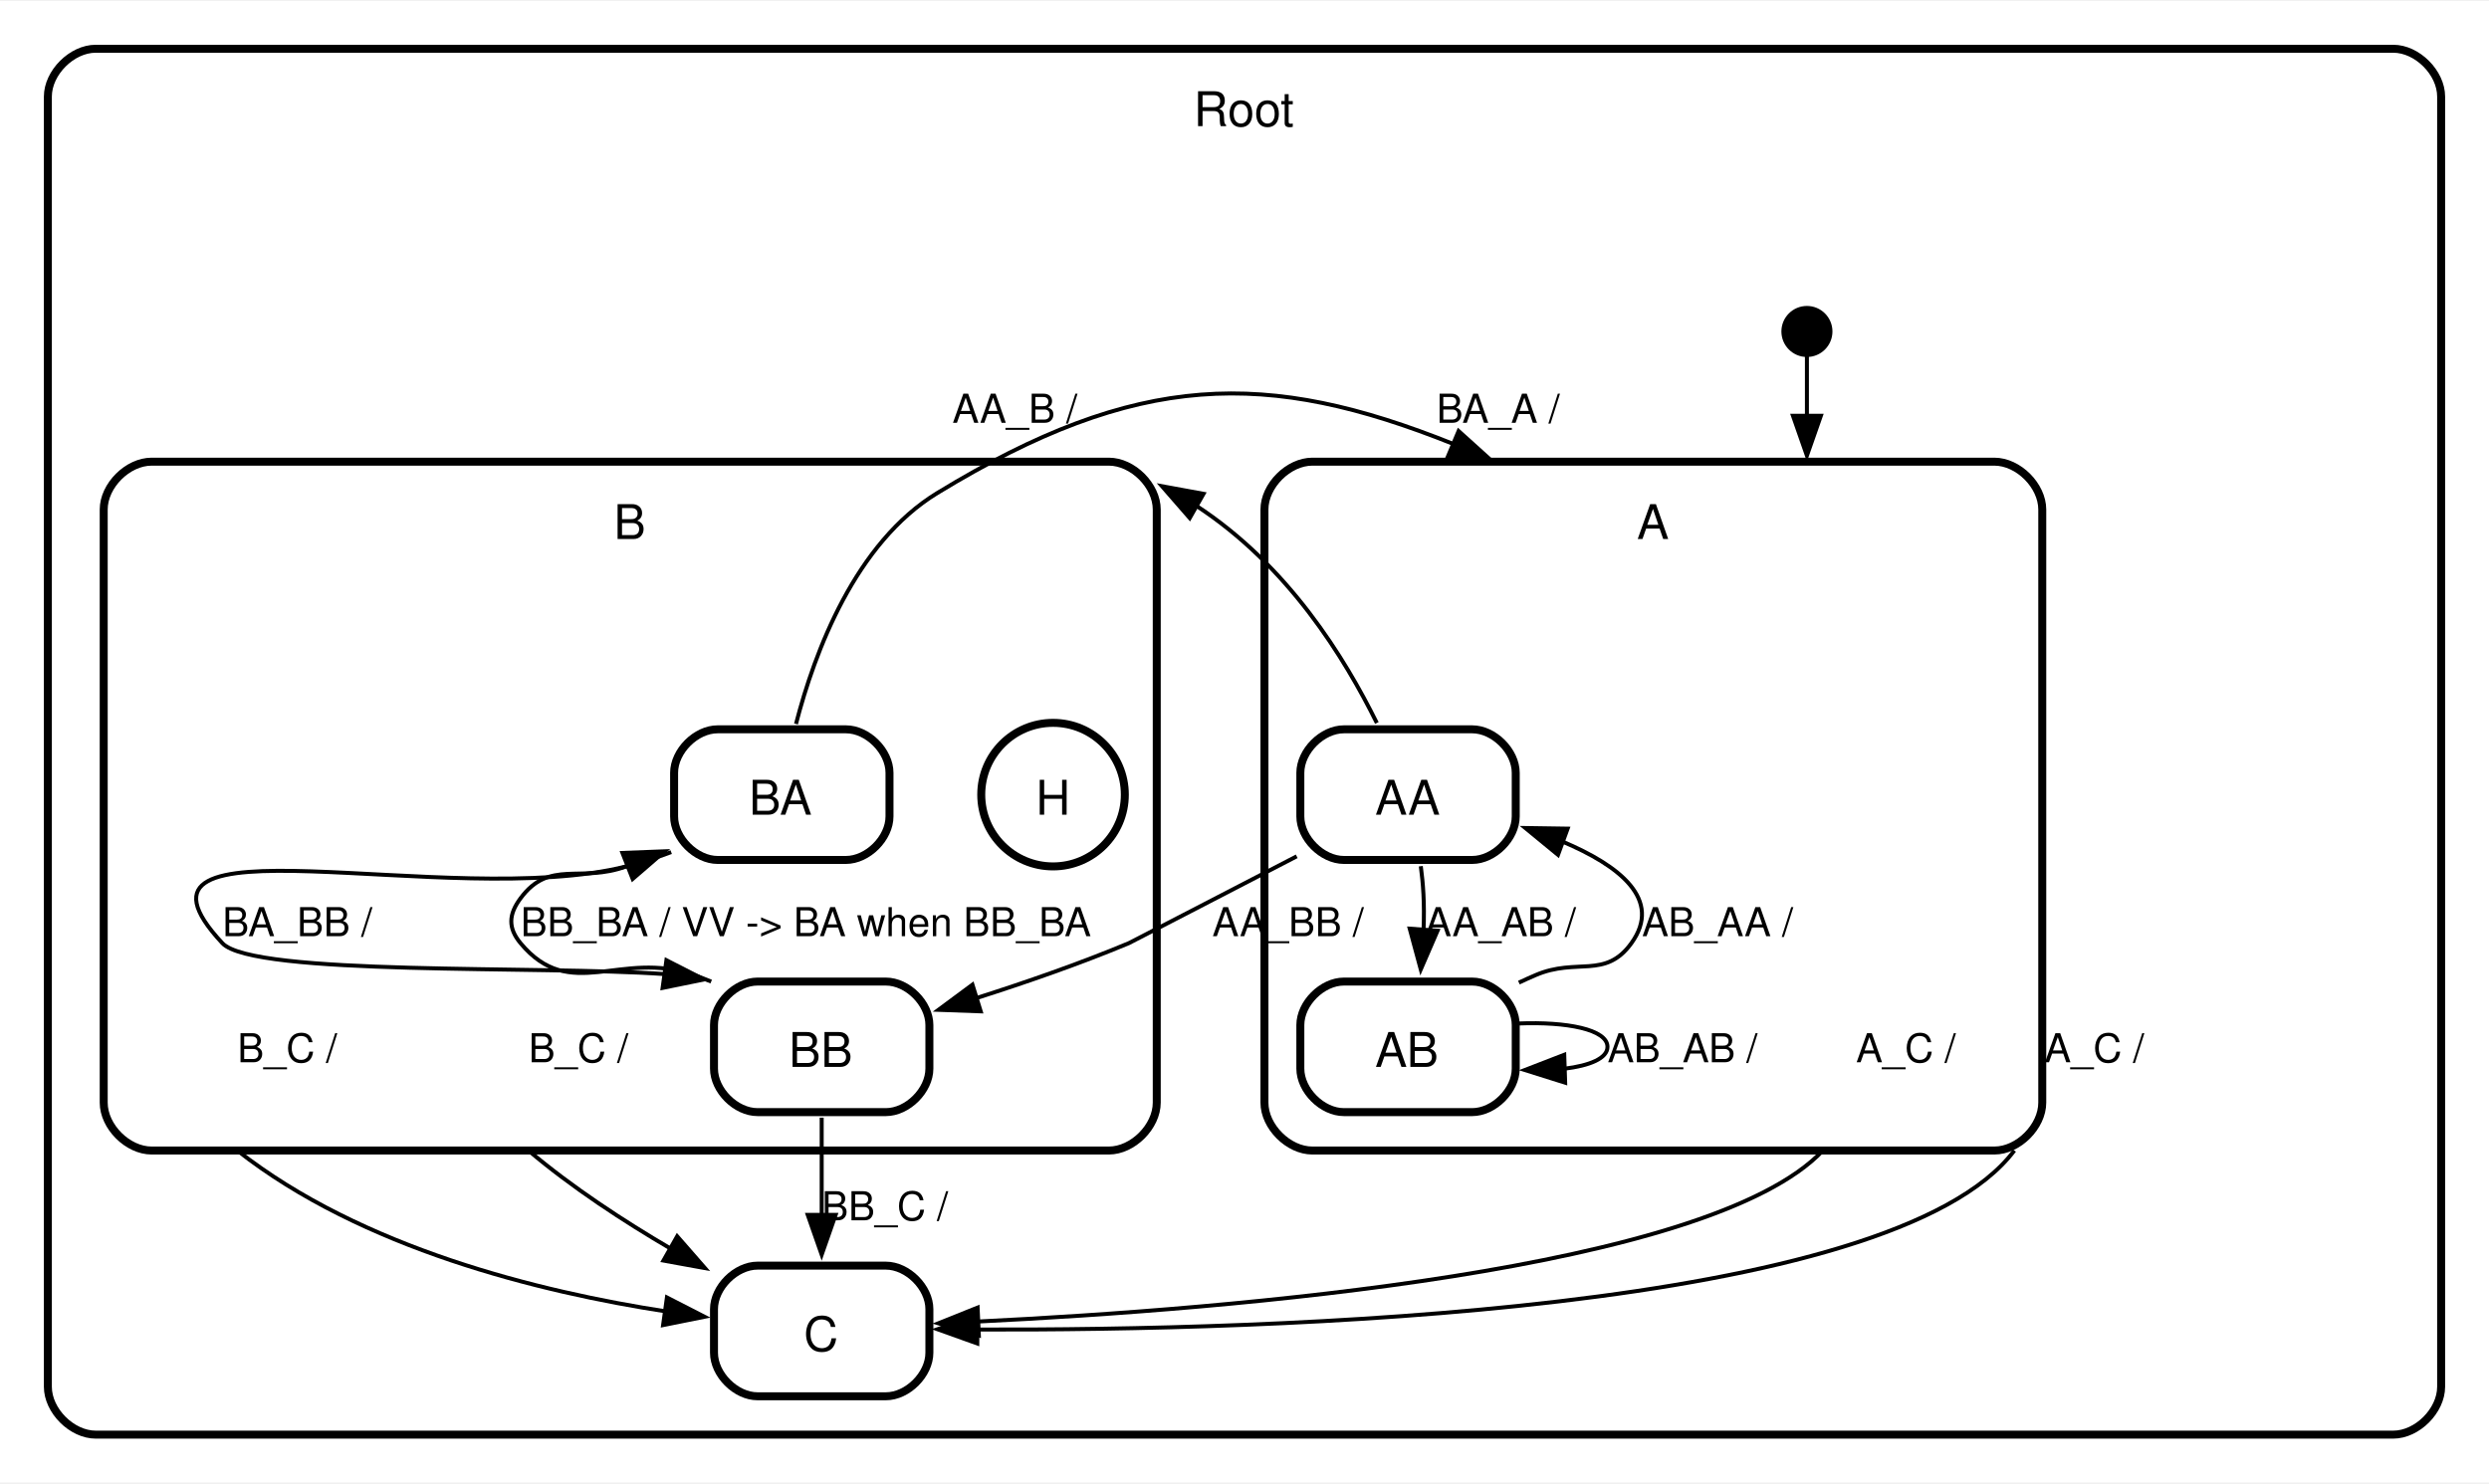
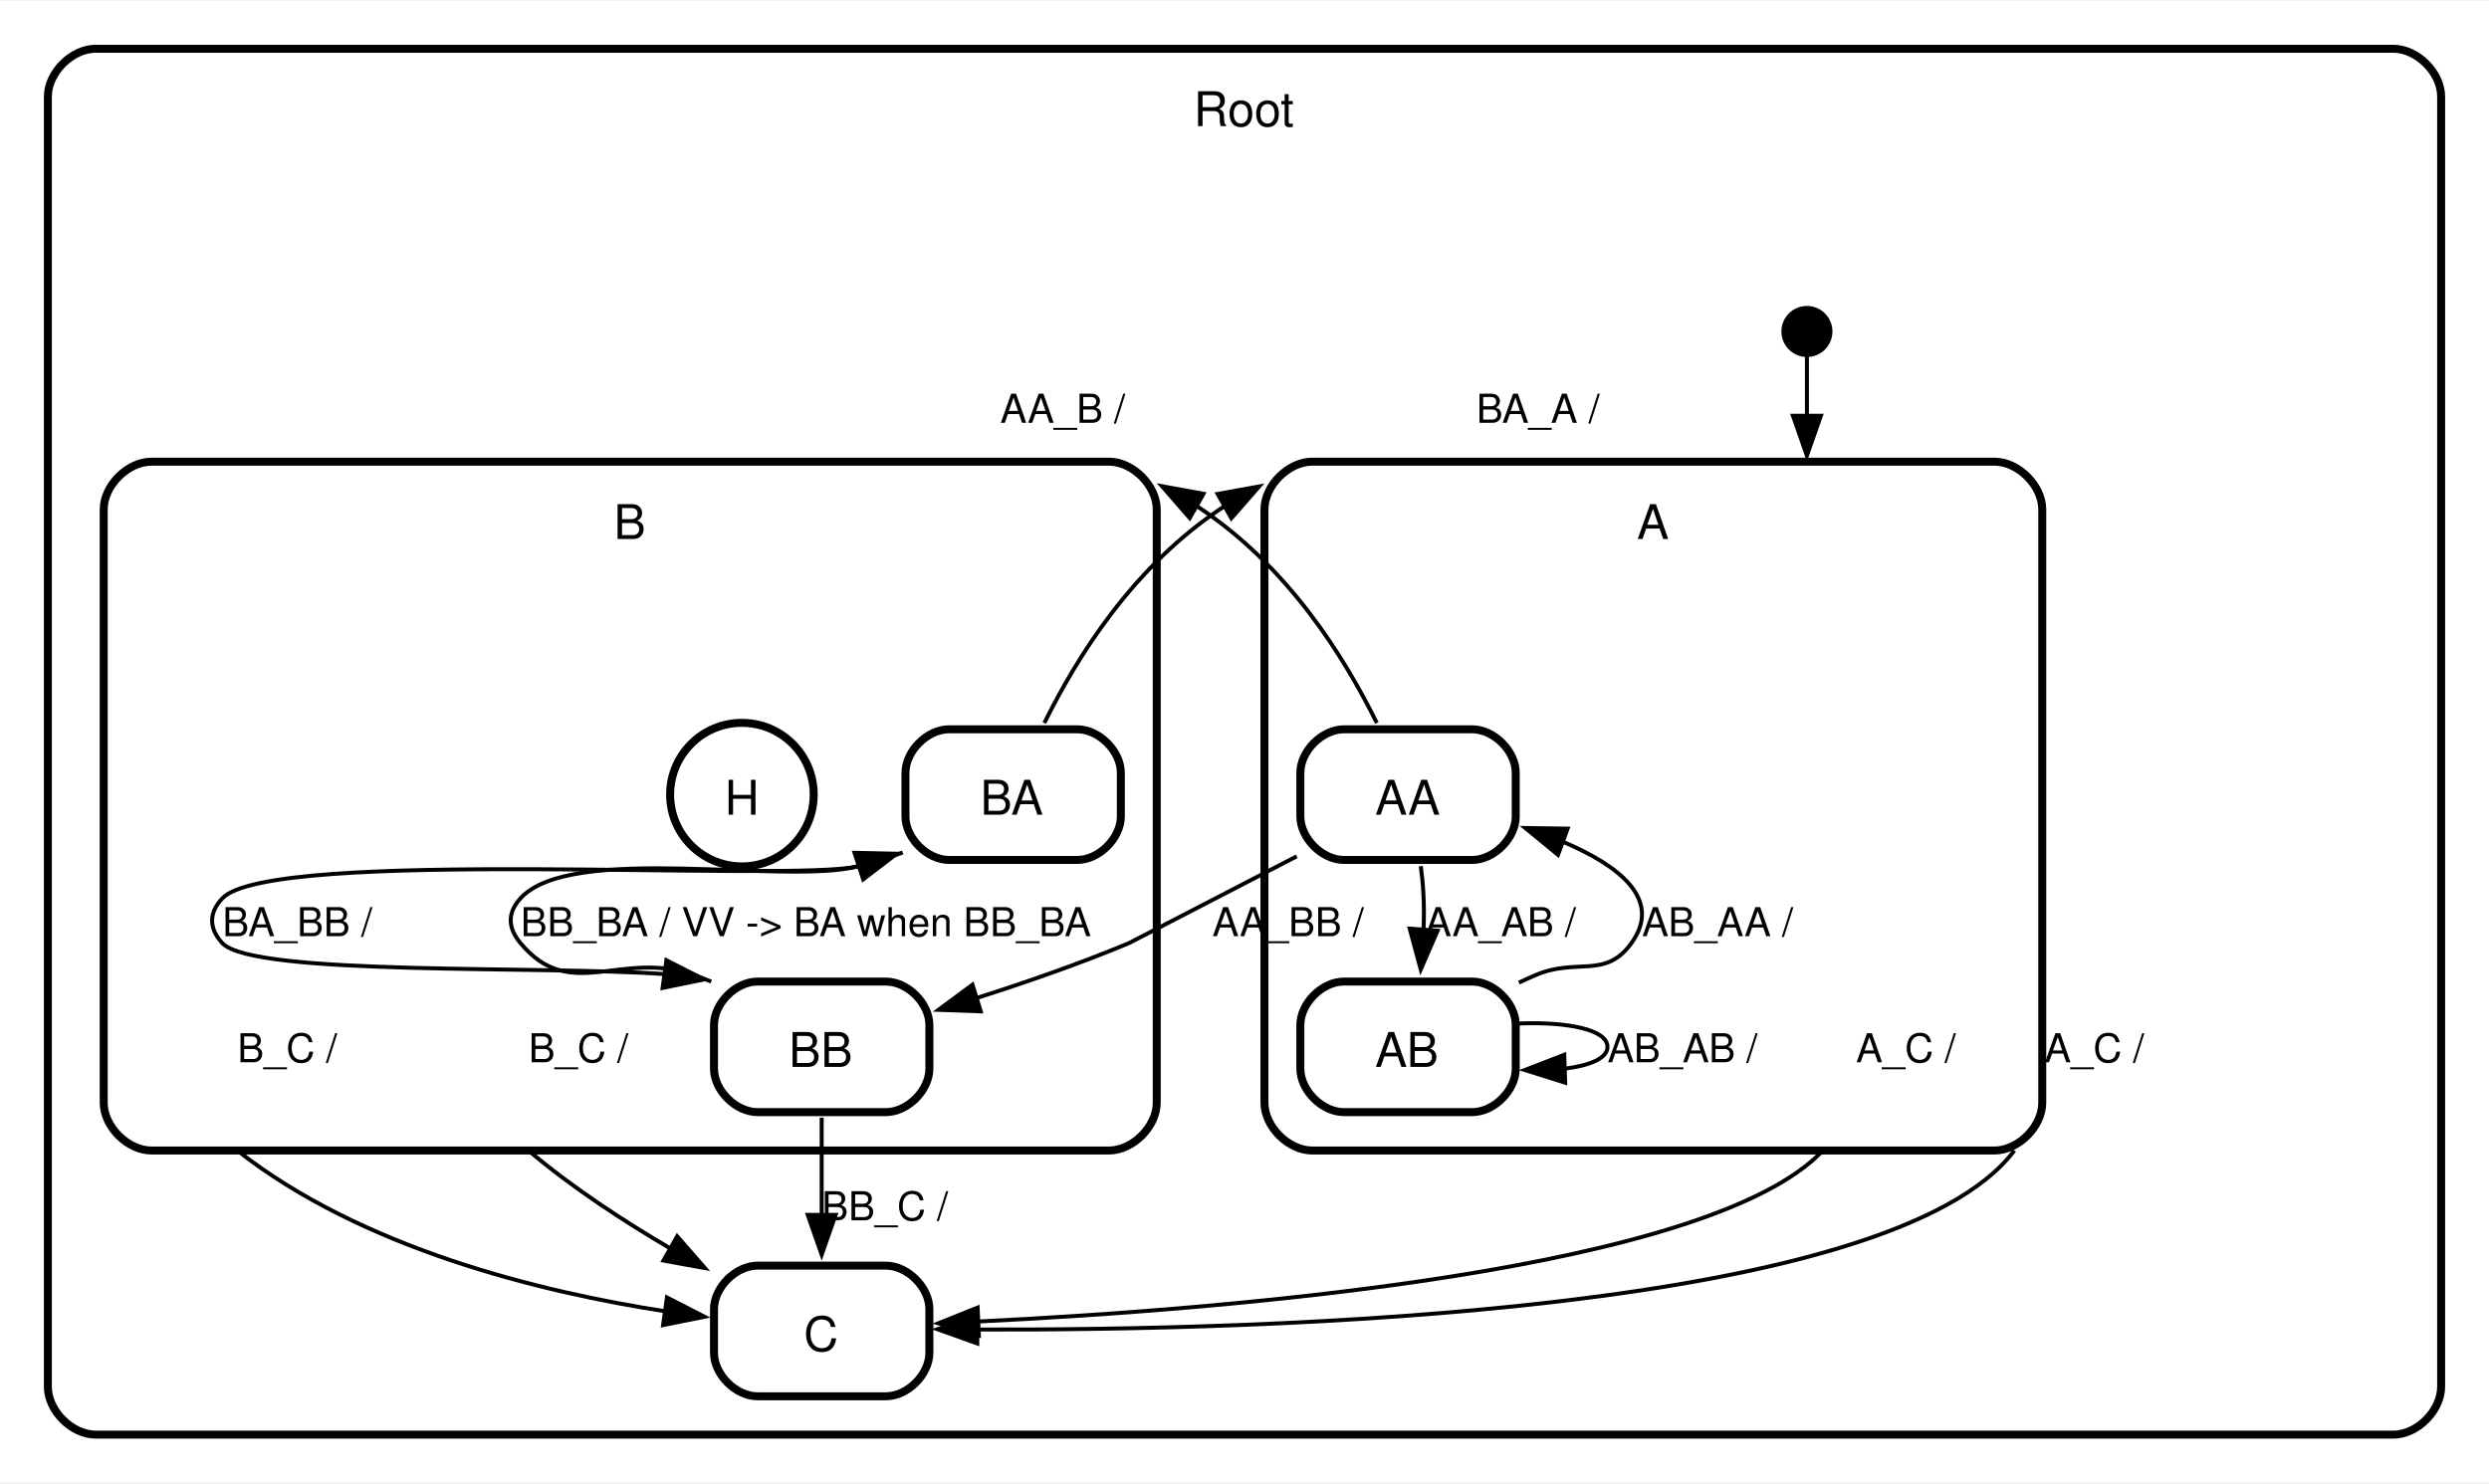
<svg xmlns="http://www.w3.org/2000/svg" height="372pt" preserveAspectRatio="xMidYMid meet" viewBox="0.00 0.00 624.00 371.55" width="624pt">
  <g class="graph" id="graph0" transform="scale(1 1) rotate(0) translate(4 367.55)">
    <polygon fill="white" points="-4,4 -4,-367.55 620,-367.55 620,4 -4,4" stroke="none" />
    <g class="cluster state regular" id="clust1">
      <path d="M20,-8C20,-8 596,-8 596,-8 602,-8 608,-14 608,-20 608,-20 608,-343.55 608,-343.55 608,-349.55 602,-355.55 596,-355.55 596,-355.55 20,-355.55 20,-355.55 14,-355.55 8,-349.55 8,-343.55 8,-343.55 8,-20 8,-20 8,-14 14,-8 20,-8" fill="none" stroke="black" stroke-width="2" />
      <text font-family="Helvetica,sans-Serif" font-size="12.00" text-anchor="start" x="295.25" y="-336.15">Root</text>
    </g>
    <g class="cluster state regular" id="clust2">
      <path d="M325,-79.25C325,-79.25 496,-79.25 496,-79.25 502,-79.25 508,-85.25 508,-91.25 508,-91.25 508,-240 508,-240 508,-246 502,-252 496,-252 496,-252 325,-252 325,-252 319,-252 313,-246 313,-240 313,-240 313,-91.25 313,-91.25 313,-85.25 319,-79.25 325,-79.25" fill="none" stroke="black" stroke-width="2" />
      <text font-family="Helvetica,sans-Serif" font-size="12.00" text-anchor="start" x="406.38" y="-232.6">A</text>
    </g>
    <g class="cluster state regular" id="clust3">
      <path d="M34,-79.25C34,-79.25 274,-79.25 274,-79.25 280,-79.25 286,-85.25 286,-91.25 286,-91.25 286,-240 286,-240 286,-246 280,-252 274,-252 274,-252 34,-252 34,-252 28,-252 22,-246 22,-240 22,-240 22,-91.25 22,-91.25 22,-85.25 28,-79.25 34,-79.25" fill="none" stroke="black" stroke-width="2" />
      <text font-family="Helvetica,sans-Serif" font-size="12.00" text-anchor="start" x="149.88" y="-232.6">B</text>
    </g>
    <g class="node state initial" id="node2">
      <ellipse cx="449" cy="-284.65" fill="black" rx="5.4" ry="5.4" stroke="black" stroke-width="2" />
    </g>
-     <g class="edge transition" id="edge3">
+     <g class="edge transition" id="edge1">
      <path d="M449,-278.45C449,-274.87 449,-269.64 449,-263.39" fill="none" stroke="black" />
      <polygon fill="black" points="452.5,-263.51 449,-253.51 445.5,-263.51 452.5,-263.51" stroke="black" />
-       <text font-family="Helvetica,sans-Serif" font-size="10.00" text-anchor="middle" x="450.5" y="-261.75"> </text>
+       <text font-family="Helvetica,sans-Serif" font-size="10.00" text-anchor="start" x="449" y="-261.75">    </text>
    </g>
-     <g class="node state regular" id="node3">
+     <g class="node state regular" id="node6">
      <polygon fill="#ffffff" fill-opacity="0.004" points="230,-52 174,-52 174,-16 230,-16 230,-52" stroke="none" stroke-width="2" />
      <text font-family="Helvetica,sans-Serif" font-size="12.00" text-anchor="start" x="197.5" y="-28.98">C</text>
      <path d="M185.92,-17.62C185.92,-17.62 218.08,-17.62 218.08,-17.62 223.54,-17.62 229,-23.08 229,-28.54 229,-28.54 229,-39.46 229,-39.46 229,-44.92 223.54,-50.38 218.08,-50.38 218.08,-50.38 185.92,-50.38 185.92,-50.38 180.46,-50.38 175,-44.92 175,-39.46 175,-39.46 175,-28.54 175,-28.54 175,-23.08 180.46,-17.62 185.92,-17.62" fill="none" stroke="black" stroke-width="2" />
    </g>
-     <g class="edge transition" id="edge1">
+     <g class="edge transition" id="edge5">
      <path d="M453,-79.25C424.71,-49.22 304.45,-39.46 241.22,-36.37" fill="none" stroke="black" />
      <polygon fill="black" points="241.4,-32.88 231.25,-35.92 241.09,-39.87 241.4,-32.88" stroke="black" />
      <text font-family="Helvetica,sans-Serif" font-size="10.00" text-anchor="start" x="461.3" y="-101.38">A_C /   </text>
    </g>
-     <g class="edge transition" id="edge4">
+     <g class="edge transition" id="edge6">
      <path d="M501,-79.25C470.44,-38.51 314.31,-34.11 240.61,-34.36" fill="none" stroke="black" />
      <polygon fill="black" points="241.01,-30.86 231.04,-34.43 241.06,-37.86 241.01,-30.86" stroke="black" />
      <text font-family="Helvetica,sans-Serif" font-size="10.00" text-anchor="start" x="508.53" y="-101.38">A_C /   </text>
    </g>
-     <g class="node state regular" id="node5">
+     <g class="node state regular" id="node4">
      <polygon fill="#ffffff" fill-opacity="0.004" points="377,-186.5 321,-186.5 321,-150.5 377,-150.5 377,-186.5" stroke="none" stroke-width="2" />
      <text font-family="Helvetica,sans-Serif" font-size="12.00" text-anchor="start" x="340.75" y="-163.47">AA</text>
      <path d="M332.92,-152.12C332.92,-152.12 365.08,-152.12 365.08,-152.12 370.54,-152.12 376,-157.58 376,-163.04 376,-163.04 376,-173.96 376,-173.96 376,-179.42 370.54,-184.88 365.08,-184.88 365.08,-184.88 332.92,-184.88 332.92,-184.88 327.46,-184.88 322,-179.42 322,-173.96 322,-173.96 322,-163.04 322,-163.04 322,-157.58 327.46,-152.12 332.92,-152.12" fill="none" stroke="black" stroke-width="2" />
    </g>
-     <g class="node state regular" id="node6">
+     <g class="node state regular" id="node5">
      <polygon fill="#ffffff" fill-opacity="0.004" points="377,-123.25 321,-123.25 321,-87.25 377,-87.25 377,-123.25" stroke="none" stroke-width="2" />
      <text font-family="Helvetica,sans-Serif" font-size="12.00" text-anchor="start" x="340.75" y="-100.22">AB</text>
      <path d="M332.92,-88.88C332.92,-88.88 365.08,-88.88 365.08,-88.88 370.54,-88.88 376,-94.33 376,-99.79 376,-99.79 376,-110.71 376,-110.71 376,-116.17 370.54,-121.62 365.08,-121.62 365.08,-121.62 332.92,-121.62 332.92,-121.62 327.46,-121.62 322,-116.17 322,-110.71 322,-110.71 322,-99.79 322,-99.79 322,-94.33 327.46,-88.88 332.92,-88.88" fill="none" stroke="black" stroke-width="2" />
    </g>
-     <g class="edge transition" id="edge5">
+     <g class="edge transition" id="edge2">
      <path d="M352.2,-150.55C352.76,-146.28 353.18,-141.59 352.88,-134.18" fill="none" stroke="black" />
      <polygon fill="black" points="356.4,-134.38 352.19,-124.66 349.42,-134.89 356.4,-134.38" stroke="black" />
      <text font-family="Helvetica,sans-Serif" font-size="10.00" text-anchor="start" x="353.2" y="-133">AA_AB /   </text>
    </g>
-     <g class="edge transition" id="edge6">
+     <g class="edge transition" id="edge11">
      <path d="M341.18,-186.47C333.15,-202.66 319.04,-225.91 295.76,-241.04" fill="none" stroke="black" />
      <polygon fill="black" points="294.27,-237.86 287.31,-245.85 297.73,-243.94 294.27,-237.86" stroke="black" />
-       <text font-family="Helvetica,sans-Serif" font-size="10.00" text-anchor="start" x="234.75" y="-261.75">AA_B /   </text>
+       <text font-family="Helvetica,sans-Serif" font-size="10.00" text-anchor="start" x="246.75" y="-261.75">AA_B /   </text>
    </g>
-     <g class="node state regular" id="node9">
+     <g class="node state regular" id="node10">
      <polygon fill="#ffffff" fill-opacity="0.004" points="230,-123.25 174,-123.25 174,-87.25 230,-87.25 230,-123.25" stroke="none" stroke-width="2" />
      <text font-family="Helvetica,sans-Serif" font-size="12.00" text-anchor="start" x="193.75" y="-100.22">BB</text>
      <path d="M185.92,-88.88C185.92,-88.88 218.08,-88.88 218.08,-88.88 223.54,-88.88 229,-94.33 229,-99.79 229,-99.79 229,-110.71 229,-110.71 229,-116.17 223.54,-121.62 218.08,-121.62 218.08,-121.62 185.92,-121.62 185.92,-121.62 180.46,-121.62 175,-116.17 175,-110.71 175,-110.71 175,-99.79 175,-99.79 175,-94.33 180.46,-88.88 185.92,-88.88" fill="none" stroke="black" stroke-width="2" />
    </g>
-     <g class="edge transition" id="edge7">
+     <g class="edge transition" id="edge12">
      <path d="M321.09,-153.03C301.71,-142.98 279.29,-131.37 279,-131.25 266.79,-126.15 253.14,-121.41 240.77,-117.47" fill="none" stroke="black" />
      <polygon fill="black" points="241.87,-114.15 231.28,-114.53 239.8,-120.84 241.87,-114.15" stroke="black" />
      <text font-family="Helvetica,sans-Serif" font-size="10.00" text-anchor="start" x="299.91" y="-133">AA_BB /   </text>
    </g>
-     <g class="edge transition" id="edge8">
+     <g class="edge transition" id="edge3">
      <path d="M376.79,-121.36C378.2,-122.02 379.61,-122.66 381,-123.25 391.33,-127.68 398.43,-122.13 405,-131.25 412.9,-142.21 401.97,-150.71 387.73,-156.72" fill="none" stroke="black" />
      <polygon fill="black" points="386.6,-153.4 378.41,-160.13 389.01,-159.97 386.6,-153.4" stroke="black" />
      <text font-family="Helvetica,sans-Serif" font-size="10.00" text-anchor="start" x="407.64" y="-133">AB_AA /   </text>
    </g>
-     <g class="edge transition" id="edge9">
+     <g class="edge transition" id="edge4">
      <path d="M376.77,-111.11C388.74,-111.59 399,-109.64 399,-105.25 399,-102.37 394.58,-100.54 388.16,-99.76" fill="none" stroke="black" />
      <polygon fill="black" points="388.39,-96.26 378.28,-99.44 388.16,-103.26 388.39,-96.26" stroke="black" />
      <text font-family="Helvetica,sans-Serif" font-size="10.00" text-anchor="start" x="399" y="-101.38">AB_AB /   </text>
    </g>
-     <g class="edge transition" id="edge2">
+     <g class="edge transition" id="edge9">
      <path d="M55.5,-79.25C86.66,-54.76 131.25,-43.78 163.04,-38.89" fill="none" stroke="black" />
      <polygon fill="black" points="163.2,-42.4 172.63,-37.56 162.24,-35.47 163.2,-42.4" stroke="black" />
      <text font-family="Helvetica,sans-Serif" font-size="10.00" text-anchor="start" x="55.5" y="-101.38">B_C /   </text>
    </g>
    <g class="edge transition" id="edge10">
      <path d="M128.5,-79.25C139.33,-70.07 152.28,-61.59 164.28,-54.56" fill="none" stroke="black" />
      <polygon fill="black" points="165.77,-57.74 172.74,-49.76 162.32,-51.65 165.77,-57.74" stroke="black" />
      <text font-family="Helvetica,sans-Serif" font-size="10.00" text-anchor="start" x="128.5" y="-101.38">B_C /   </text>
    </g>
-     <g class="node state regular" id="node8">
-       <polygon fill="#ffffff" fill-opacity="0.004" points="220,-186.5 164,-186.5 164,-150.5 220,-150.5 220,-186.5" stroke="none" stroke-width="2" />
-       <text font-family="Helvetica,sans-Serif" font-size="12.00" text-anchor="start" x="183.75" y="-163.47">BA</text>
-       <path d="M175.92,-152.12C175.92,-152.12 208.08,-152.12 208.08,-152.12 213.54,-152.12 219,-157.58 219,-163.04 219,-163.04 219,-173.96 219,-173.96 219,-179.42 213.54,-184.88 208.08,-184.88 208.08,-184.88 175.92,-184.88 175.92,-184.88 170.46,-184.88 165,-179.42 165,-173.96 165,-173.96 165,-163.04 165,-163.04 165,-157.58 170.46,-152.12 175.92,-152.12" fill="none" stroke="black" stroke-width="2" />
+     <g class="node state history" id="node8">
+       <ellipse cx="182" cy="-168.5" fill="#ffffff" fill-opacity="0.004" rx="18" ry="18" stroke="black" stroke-width="2" />
+       <text font-family="Helvetica,sans-Serif" font-size="12.00" text-anchor="middle" x="182" y="-163.47">H</text>
    </g>
-     <g class="edge transition" id="edge11">
-       <path d="M195.56,-186.23C200.25,-204.37 210.43,-231.61 231,-244.15 281.28,-274.8 313.68,-275.15 360.41,-256.42" fill="none" stroke="black" />
-       <polygon fill="black" points="361.68,-259.68 369.54,-252.58 358.97,-253.23 361.68,-259.68" stroke="black" />
-       <text font-family="Helvetica,sans-Serif" font-size="10.00" text-anchor="start" x="356.12" y="-261.75">BA_A /   </text>
+     <g class="node state regular" id="node9">
+       <polygon fill="#ffffff" fill-opacity="0.004" points="278,-186.5 222,-186.5 222,-150.5 278,-150.5 278,-186.5" stroke="none" stroke-width="2" />
+       <text font-family="Helvetica,sans-Serif" font-size="12.00" text-anchor="start" x="241.75" y="-163.47">BA</text>
+       <path d="M233.92,-152.12C233.92,-152.12 266.08,-152.12 266.08,-152.12 271.54,-152.12 277,-157.58 277,-163.04 277,-163.04 277,-173.96 277,-173.96 277,-179.42 271.54,-184.88 266.08,-184.88 266.08,-184.88 233.92,-184.88 233.92,-184.88 228.46,-184.88 223,-179.42 223,-173.96 223,-173.96 223,-163.04 223,-163.04 223,-157.58 228.46,-152.12 233.92,-152.12" fill="none" stroke="black" stroke-width="2" />
    </g>
-     <g class="edge transition" id="edge12">
-       <path d="M164.27,-154.09C160.55,-152.69 156.73,-151.43 153,-150.5 108.56,-139.39 20.47,-164.72 51.75,-131.25 59.48,-122.98 131.9,-125.68 162.7,-123.49" fill="none" stroke="black" />
+     <g class="edge transition" id="edge13">
+       <path d="M257.82,-186.47C265.85,-202.66 279.96,-225.91 303.24,-241" fill="none" stroke="black" />
+       <polygon fill="black" points="301.26,-243.9 311.68,-245.79 304.71,-237.81 301.26,-243.9" stroke="black" />
+       <text font-family="Helvetica,sans-Serif" font-size="10.00" text-anchor="start" x="366.12" y="-261.75">BA_A /   </text>
+     </g>
+     <g class="edge transition" id="edge7">
+       <path d="M222.3,-153.99C218.57,-152.6 214.74,-151.38 211,-150.5 193.75,-146.45 63.96,-155.34 51.75,-142.5 48.3,-138.88 48.34,-134.9 51.75,-131.25 59.48,-122.98 131.9,-125.68 162.7,-123.49" fill="none" stroke="black" />
      <polygon fill="black" points="163.07,-126.97 172.5,-122.15 162.12,-120.03 163.07,-126.97" stroke="black" />
      <text font-family="Helvetica,sans-Serif" font-size="10.00" text-anchor="start" x="51.75" y="-133">BA_BB /   </text>
    </g>
    <g class="edge transition" id="edge14">
      <path d="M202,-87.49C202,-80.09 202,-71.19 202,-62.84" fill="none" stroke="black" />
      <polygon fill="black" points="205.5,-63.12 202,-53.12 198.5,-63.12 205.5,-63.12" stroke="black" />
      <text font-family="Helvetica,sans-Serif" font-size="10.00" text-anchor="start" x="202" y="-61.75">BB_C /   </text>
    </g>
-     <g class="edge transition" id="edge13">
-       <path d="M174.3,-121.61C172.87,-122.2 171.43,-122.75 170,-123.25 151.44,-129.71 139.08,-116.15 126.5,-131.25 123.3,-135.09 123.52,-138.49 126.5,-142.5 133.84,-152.38 141.45,-146.26 153,-150.5 153.11,-150.54 153.23,-150.58 153.34,-150.62" fill="none" stroke="black" />
-       <polygon fill="black" points="152.05,-153.88 162.63,-154.29 154.61,-147.36 152.05,-153.88" stroke="black" />
+     <g class="edge transition" id="edge8">
+       <path d="M174.3,-121.61C172.87,-122.2 171.43,-122.75 170,-123.25 151.44,-129.71 139.08,-116.15 126.5,-131.25 123.3,-135.09 123.14,-138.8 126.5,-142.5 139.19,-156.45 192.74,-145.78 211,-150.5 211.12,-150.53 211.23,-150.56 211.35,-150.59" fill="none" stroke="black" />
+       <polygon fill="black" points="210.23,-153.91 220.82,-153.68 212.4,-147.25 210.23,-153.91" stroke="black" />
      <text font-family="Helvetica,sans-Serif" font-size="10.00" text-anchor="start" x="126.5" y="-133">BB_BA / VV -&gt; BA when BB_BA   </text>
-     </g>
-     <g class="node state history" id="node10">
-       <ellipse cx="260" cy="-168.5" fill="#ffffff" fill-opacity="0.004" rx="18" ry="18" stroke="black" stroke-width="2" />
-       <text font-family="Helvetica,sans-Serif" font-size="12.00" text-anchor="middle" x="260" y="-163.47">H</text>
    </g>
  </g>
</svg>
